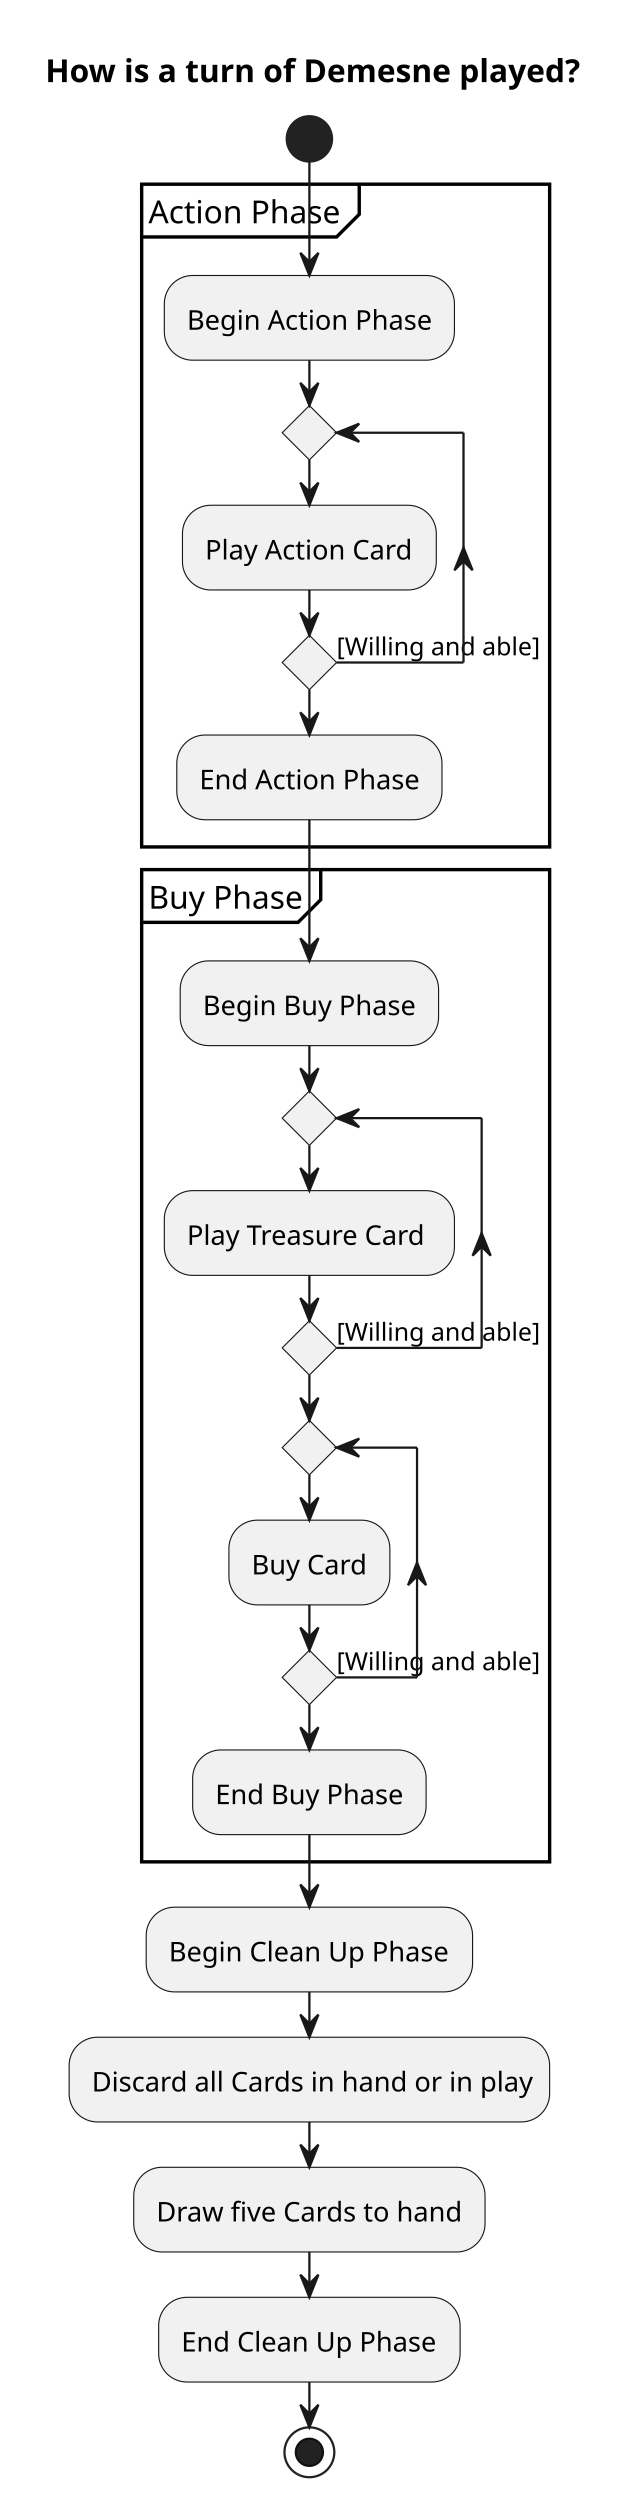
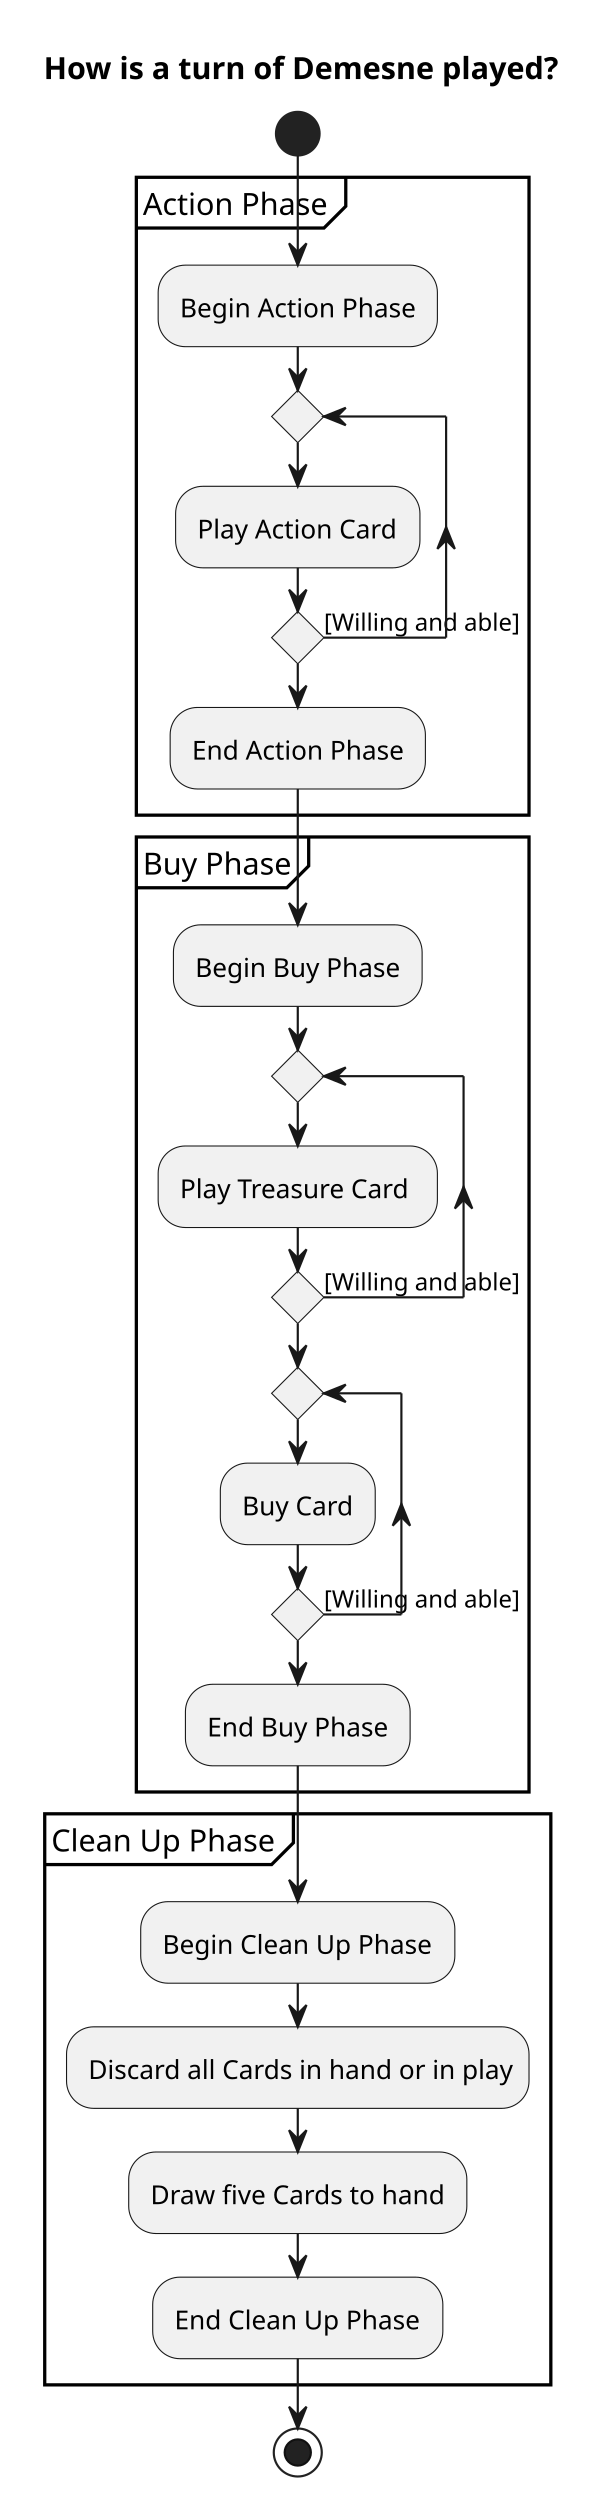
- <svg xmlns="http://www.w3.org/2000/svg" contentStyleType="text/css" height="1103px" preserveAspectRatio="none" style="width:273px;height:1103px;background:#FFFFFF;" version="1.1" viewBox="0 0 273 1103" width="273px" zoomAndPan="magnify">
+ <svg xmlns="http://www.w3.org/2000/svg" contentStyleType="text/css" height="1146px" preserveAspectRatio="none" style="width:273px;height:1146px;background:#FFFFFF;" version="1.1" viewBox="0 0 273 1146" width="273px" zoomAndPan="magnify">
  <defs />
  <g>
    <text fill="#000000" font-family="sans-serif" font-size="14" font-weight="bold" lengthAdjust="spacing" textLength="230" x="20" y="36.24">How is a turn of Demesne played?</text>
    <ellipse cx="136.5" cy="61.272" fill="#222222" rx="10" ry="10" style="stroke:#222222;stroke-width:1.0;" />
    <rect fill="none" height="292.4" style="stroke:#000000;stroke-width:1.5;" width="180" x="62.5" y="81.272" />
    <path d="M158.5,81.272 L158.5,94.544 L148.5,104.544 L62.5,104.544 " fill="none" style="stroke:#000000;stroke-width:1.5;" />
    <text fill="#000000" font-family="sans-serif" font-size="14" lengthAdjust="spacing" textLength="86" x="65.5" y="98.512">Action Phase</text>
    <rect fill="#F1F1F1" height="37.376" rx="12.5" ry="12.5" style="stroke:#181818;stroke-width:0.5;" width="128" x="72.5" y="121.544" />
    <text fill="#000000" font-family="sans-serif" font-size="12" lengthAdjust="spacing" textLength="108" x="82.5" y="145.464">Begin Action Phase</text>
    <rect fill="#F1F1F1" height="37.376" rx="12.5" ry="12.5" style="stroke:#181818;stroke-width:0.5;" width="112" x="80.5" y="222.92" />
    <text fill="#000000" font-family="sans-serif" font-size="12" lengthAdjust="spacing" textLength="92" x="90.5" y="246.84">Play Action Card</text>
    <polygon fill="#F1F1F1" points="136.5,178.92,148.5,190.92,136.5,202.92,124.5,190.92,136.5,178.92" style="stroke:#181818;stroke-width:0.5;" />
    <polygon fill="#F1F1F1" points="136.5,280.296,136.5,280.296,148.5,292.296,136.5,304.296,136.5,304.296,124.5,292.296,136.5,280.296" style="stroke:#181818;stroke-width:0.5;" />
    <text fill="#000000" font-family="sans-serif" font-size="11" lengthAdjust="spacing" textLength="89" x="148.5" y="289.128">[Willing and able]</text>
    <rect fill="#F1F1F1" height="37.376" rx="12.5" ry="12.5" style="stroke:#181818;stroke-width:0.5;" width="117" x="78" y="324.296" />
    <text fill="#000000" font-family="sans-serif" font-size="12" lengthAdjust="spacing" textLength="97" x="88" y="348.216">End Action Phase</text>
    <rect fill="none" height="437.776" style="stroke:#000000;stroke-width:1.5;" width="180" x="62.5" y="383.672" />
    <path d="M141.5,383.672 L141.5,396.944 L131.5,406.944 L62.5,406.944 " fill="none" style="stroke:#000000;stroke-width:1.5;" />
    <text fill="#000000" font-family="sans-serif" font-size="14" lengthAdjust="spacing" textLength="69" x="65.5" y="400.912">Buy Phase</text>
    <rect fill="#F1F1F1" height="37.376" rx="12.5" ry="12.5" style="stroke:#181818;stroke-width:0.5;" width="114" x="79.5" y="423.944" />
    <text fill="#000000" font-family="sans-serif" font-size="12" lengthAdjust="spacing" textLength="94" x="89.5" y="447.864">Begin Buy Phase</text>
    <rect fill="#F1F1F1" height="37.376" rx="12.5" ry="12.5" style="stroke:#181818;stroke-width:0.5;" width="128" x="72.5" y="525.32" />
    <text fill="#000000" font-family="sans-serif" font-size="12" lengthAdjust="spacing" textLength="108" x="82.5" y="549.24">Play Treasure Card</text>
    <polygon fill="#F1F1F1" points="136.5,481.32,148.5,493.32,136.5,505.32,124.5,493.32,136.5,481.32" style="stroke:#181818;stroke-width:0.5;" />
    <polygon fill="#F1F1F1" points="136.5,582.696,136.5,582.696,148.5,594.696,136.5,606.696,136.5,606.696,124.5,594.696,136.5,582.696" style="stroke:#181818;stroke-width:0.5;" />
    <text fill="#000000" font-family="sans-serif" font-size="11" lengthAdjust="spacing" textLength="89" x="148.5" y="591.528">[Willing and able]</text>
    <rect fill="#F1F1F1" height="37.376" rx="12.5" ry="12.5" style="stroke:#181818;stroke-width:0.5;" width="71" x="101" y="670.696" />
    <text fill="#000000" font-family="sans-serif" font-size="12" lengthAdjust="spacing" textLength="51" x="111" y="694.616">Buy Card</text>
    <polygon fill="#F1F1F1" points="136.5,626.696,148.5,638.696,136.5,650.696,124.5,638.696,136.5,626.696" style="stroke:#181818;stroke-width:0.5;" />
    <polygon fill="#F1F1F1" points="136.5,728.072,136.5,728.072,148.5,740.072,136.5,752.072,136.5,752.072,124.5,740.072,136.5,728.072" style="stroke:#181818;stroke-width:0.5;" />
    <text fill="#000000" font-family="sans-serif" font-size="11" lengthAdjust="spacing" textLength="89" x="148.5" y="736.904">[Willing and able]</text>
    <rect fill="#F1F1F1" height="37.376" rx="12.5" ry="12.5" style="stroke:#181818;stroke-width:0.5;" width="103" x="85" y="772.072" />
    <text fill="#000000" font-family="sans-serif" font-size="12" lengthAdjust="spacing" textLength="83" x="95" y="795.993">End Buy Phase</text>
-     <rect fill="#F1F1F1" height="37.376" rx="12.5" ry="12.5" style="stroke:#181818;stroke-width:0.5;" width="144" x="64.5" y="841.449" />
-     <text fill="#000000" font-family="sans-serif" font-size="12" lengthAdjust="spacing" textLength="124" x="74.5" y="865.369">Begin Clean Up Phase</text>
-     <rect fill="#F1F1F1" height="37.376" rx="12.5" ry="12.5" style="stroke:#181818;stroke-width:0.5;" width="212" x="30.5" y="898.825" />
-     <text fill="#000000" font-family="sans-serif" font-size="12" lengthAdjust="spacing" textLength="192" x="40.5" y="922.745">Discard all Cards in hand or in play</text>
-     <rect fill="#F1F1F1" height="37.376" rx="12.5" ry="12.5" style="stroke:#181818;stroke-width:0.5;" width="155" x="59" y="956.201" />
-     <text fill="#000000" font-family="sans-serif" font-size="12" lengthAdjust="spacing" textLength="135" x="69" y="980.121">Draw five Cards to hand</text>
-     <rect fill="#F1F1F1" height="37.376" rx="12.5" ry="12.5" style="stroke:#181818;stroke-width:0.5;" width="133" x="70" y="1013.577" />
-     <text fill="#000000" font-family="sans-serif" font-size="12" lengthAdjust="spacing" textLength="113" x="80" y="1037.497">End Clean Up Phase</text>
-     <ellipse cx="136.5" cy="1081.953" fill="none" rx="11" ry="11" style="stroke:#222222;stroke-width:1.0;" />
-     <ellipse cx="136.5" cy="1081.953" fill="#222222" rx="6" ry="6" style="stroke:#111111;stroke-width:1.0;" />
+     <rect fill="none" height="261.776" style="stroke:#000000;stroke-width:1.5;" width="232" x="20.5" y="831.449" />
+     <path d="M134.5,831.449 L134.5,844.721 L124.5,854.721 L20.5,854.721 " fill="none" style="stroke:#000000;stroke-width:1.5;" />
+     <text fill="#000000" font-family="sans-serif" font-size="14" lengthAdjust="spacing" textLength="104" x="23.5" y="848.688">Clean Up Phase</text>
+     <rect fill="#F1F1F1" height="37.376" rx="12.5" ry="12.5" style="stroke:#181818;stroke-width:0.5;" width="144" x="64.5" y="871.721" />
+     <text fill="#000000" font-family="sans-serif" font-size="12" lengthAdjust="spacing" textLength="124" x="74.5" y="895.641">Begin Clean Up Phase</text>
+     <rect fill="#F1F1F1" height="37.376" rx="12.5" ry="12.5" style="stroke:#181818;stroke-width:0.5;" width="212" x="30.5" y="929.097" />
+     <text fill="#000000" font-family="sans-serif" font-size="12" lengthAdjust="spacing" textLength="192" x="40.5" y="953.017">Discard all Cards in hand or in play</text>
+     <rect fill="#F1F1F1" height="37.376" rx="12.5" ry="12.5" style="stroke:#181818;stroke-width:0.5;" width="155" x="59" y="986.473" />
+     <text fill="#000000" font-family="sans-serif" font-size="12" lengthAdjust="spacing" textLength="135" x="69" y="1010.393">Draw five Cards to hand</text>
+     <rect fill="#F1F1F1" height="37.376" rx="12.5" ry="12.5" style="stroke:#181818;stroke-width:0.5;" width="133" x="70" y="1043.849" />
+     <text fill="#000000" font-family="sans-serif" font-size="12" lengthAdjust="spacing" textLength="113" x="80" y="1067.769">End Clean Up Phase</text>
+     <ellipse cx="136.5" cy="1124.225" fill="none" rx="11" ry="11" style="stroke:#222222;stroke-width:1.0;" />
+     <ellipse cx="136.5" cy="1124.225" fill="#222222" rx="6" ry="6" style="stroke:#111111;stroke-width:1.0;" />
    <line style="stroke:#181818;stroke-width:1.0;" x1="136.5" x2="136.5" y1="202.92" y2="222.92" />
    <polygon fill="#181818" points="132.5,212.92,136.5,222.92,140.5,212.92,136.5,216.92" style="stroke:#181818;stroke-width:1.0;" />
    <line style="stroke:#181818;stroke-width:1.0;" x1="148.5" x2="204.5" y1="292.296" y2="292.296" />
    <polygon fill="#181818" points="200.5,251.608,204.5,241.608,208.5,251.608,204.5,247.608" style="stroke:#181818;stroke-width:1.0;" />
    <line style="stroke:#181818;stroke-width:1.0;" x1="204.5" x2="204.5" y1="190.92" y2="292.296" />
    <line style="stroke:#181818;stroke-width:1.0;" x1="204.5" x2="148.5" y1="190.92" y2="190.92" />
    <polygon fill="#181818" points="158.5,186.92,148.5,190.92,158.5,194.92,154.5,190.92" style="stroke:#181818;stroke-width:1.0;" />
    <line style="stroke:#181818;stroke-width:1.0;" x1="136.5" x2="136.5" y1="260.296" y2="280.296" />
    <polygon fill="#181818" points="132.5,270.296,136.5,280.296,140.5,270.296,136.5,274.296" style="stroke:#181818;stroke-width:1.0;" />
    <line style="stroke:#181818;stroke-width:1.0;" x1="136.5" x2="136.5" y1="158.92" y2="178.92" />
    <polygon fill="#181818" points="132.5,168.92,136.5,178.92,140.5,168.92,136.5,172.92" style="stroke:#181818;stroke-width:1.0;" />
    <line style="stroke:#181818;stroke-width:1.0;" x1="136.5" x2="136.5" y1="304.296" y2="324.296" />
    <polygon fill="#181818" points="132.5,314.296,136.5,324.296,140.5,314.296,136.5,318.296" style="stroke:#181818;stroke-width:1.0;" />
    <line style="stroke:#181818;stroke-width:1.0;" x1="136.5" x2="136.5" y1="71.272" y2="121.544" />
    <polygon fill="#181818" points="132.5,111.544,136.5,121.544,140.5,111.544,136.5,115.544" style="stroke:#181818;stroke-width:1.0;" />
    <line style="stroke:#181818;stroke-width:1.0;" x1="136.5" x2="136.5" y1="505.32" y2="525.32" />
    <polygon fill="#181818" points="132.5,515.32,136.5,525.32,140.5,515.32,136.5,519.32" style="stroke:#181818;stroke-width:1.0;" />
    <line style="stroke:#181818;stroke-width:1.0;" x1="148.5" x2="212.5" y1="594.696" y2="594.696" />
    <polygon fill="#181818" points="208.5,554.008,212.5,544.008,216.5,554.008,212.5,550.008" style="stroke:#181818;stroke-width:1.0;" />
    <line style="stroke:#181818;stroke-width:1.0;" x1="212.5" x2="212.5" y1="493.32" y2="594.696" />
    <line style="stroke:#181818;stroke-width:1.0;" x1="212.5" x2="148.5" y1="493.32" y2="493.32" />
    <polygon fill="#181818" points="158.5,489.32,148.5,493.32,158.5,497.32,154.5,493.32" style="stroke:#181818;stroke-width:1.0;" />
    <line style="stroke:#181818;stroke-width:1.0;" x1="136.5" x2="136.5" y1="562.696" y2="582.696" />
    <polygon fill="#181818" points="132.5,572.696,136.5,582.696,140.5,572.696,136.5,576.696" style="stroke:#181818;stroke-width:1.0;" />
    <line style="stroke:#181818;stroke-width:1.0;" x1="136.5" x2="136.5" y1="461.32" y2="481.32" />
    <polygon fill="#181818" points="132.5,471.32,136.5,481.32,140.5,471.32,136.5,475.32" style="stroke:#181818;stroke-width:1.0;" />
    <line style="stroke:#181818;stroke-width:1.0;" x1="136.5" x2="136.5" y1="650.696" y2="670.696" />
    <polygon fill="#181818" points="132.5,660.696,136.5,670.696,140.5,660.696,136.5,664.696" style="stroke:#181818;stroke-width:1.0;" />
    <line style="stroke:#181818;stroke-width:1.0;" x1="148.5" x2="184" y1="740.072" y2="740.072" />
    <polygon fill="#181818" points="180,699.384,184,689.384,188,699.384,184,695.384" style="stroke:#181818;stroke-width:1.0;" />
    <line style="stroke:#181818;stroke-width:1.0;" x1="184" x2="184" y1="638.696" y2="740.072" />
    <line style="stroke:#181818;stroke-width:1.0;" x1="184" x2="148.5" y1="638.696" y2="638.696" />
    <polygon fill="#181818" points="158.5,634.696,148.5,638.696,158.5,642.696,154.5,638.696" style="stroke:#181818;stroke-width:1.0;" />
    <line style="stroke:#181818;stroke-width:1.0;" x1="136.5" x2="136.5" y1="708.072" y2="728.072" />
    <polygon fill="#181818" points="132.5,718.072,136.5,728.072,140.5,718.072,136.5,722.072" style="stroke:#181818;stroke-width:1.0;" />
    <line style="stroke:#181818;stroke-width:1.0;" x1="136.5" x2="136.5" y1="606.696" y2="626.696" />
    <polygon fill="#181818" points="132.5,616.696,136.5,626.696,140.5,616.696,136.5,620.696" style="stroke:#181818;stroke-width:1.0;" />
    <line style="stroke:#181818;stroke-width:1.0;" x1="136.5" x2="136.5" y1="752.072" y2="772.072" />
    <polygon fill="#181818" points="132.5,762.072,136.5,772.072,140.5,762.072,136.5,766.072" style="stroke:#181818;stroke-width:1.0;" />
    <line style="stroke:#181818;stroke-width:1.0;" x1="136.5" x2="136.5" y1="361.672" y2="423.944" />
    <polygon fill="#181818" points="132.5,413.944,136.5,423.944,140.5,413.944,136.5,417.944" style="stroke:#181818;stroke-width:1.0;" />
-     <line style="stroke:#181818;stroke-width:1.0;" x1="136.5" x2="136.5" y1="809.449" y2="841.449" />
-     <polygon fill="#181818" points="132.5,831.449,136.5,841.449,140.5,831.449,136.5,835.449" style="stroke:#181818;stroke-width:1.0;" />
-     <line style="stroke:#181818;stroke-width:1.0;" x1="136.5" x2="136.5" y1="878.825" y2="898.825" />
-     <polygon fill="#181818" points="132.5,888.825,136.5,898.825,140.5,888.825,136.5,892.825" style="stroke:#181818;stroke-width:1.0;" />
-     <line style="stroke:#181818;stroke-width:1.0;" x1="136.5" x2="136.5" y1="936.201" y2="956.201" />
-     <polygon fill="#181818" points="132.5,946.201,136.5,956.201,140.5,946.201,136.5,950.201" style="stroke:#181818;stroke-width:1.0;" />
-     <line style="stroke:#181818;stroke-width:1.0;" x1="136.5" x2="136.5" y1="993.577" y2="1013.577" />
-     <polygon fill="#181818" points="132.5,1003.577,136.5,1013.577,140.5,1003.577,136.5,1007.577" style="stroke:#181818;stroke-width:1.0;" />
-     <line style="stroke:#181818;stroke-width:1.0;" x1="136.5" x2="136.5" y1="1050.953" y2="1070.953" />
-     <polygon fill="#181818" points="132.5,1060.953,136.5,1070.953,140.5,1060.953,136.5,1064.953" style="stroke:#181818;stroke-width:1.0;" />
+     <line style="stroke:#181818;stroke-width:1.0;" x1="136.5" x2="136.5" y1="909.097" y2="929.097" />
+     <polygon fill="#181818" points="132.5,919.097,136.5,929.097,140.5,919.097,136.5,923.097" style="stroke:#181818;stroke-width:1.0;" />
+     <line style="stroke:#181818;stroke-width:1.0;" x1="136.5" x2="136.5" y1="966.473" y2="986.473" />
+     <polygon fill="#181818" points="132.5,976.473,136.5,986.473,140.5,976.473,136.5,980.473" style="stroke:#181818;stroke-width:1.0;" />
+     <line style="stroke:#181818;stroke-width:1.0;" x1="136.5" x2="136.5" y1="1023.849" y2="1043.849" />
+     <polygon fill="#181818" points="132.5,1033.849,136.5,1043.849,140.5,1033.849,136.5,1037.849" style="stroke:#181818;stroke-width:1.0;" />
+     <line style="stroke:#181818;stroke-width:1.0;" x1="136.5" x2="136.5" y1="809.449" y2="871.721" />
+     <polygon fill="#181818" points="132.5,861.721,136.5,871.721,140.5,861.721,136.5,865.721" style="stroke:#181818;stroke-width:1.0;" />
+     <line style="stroke:#181818;stroke-width:1.0;" x1="136.5" x2="136.5" y1="1081.225" y2="1113.225" />
+     <polygon fill="#181818" points="132.5,1103.225,136.5,1113.225,140.5,1103.225,136.5,1107.225" style="stroke:#181818;stroke-width:1.0;" />
  </g>
</svg>
